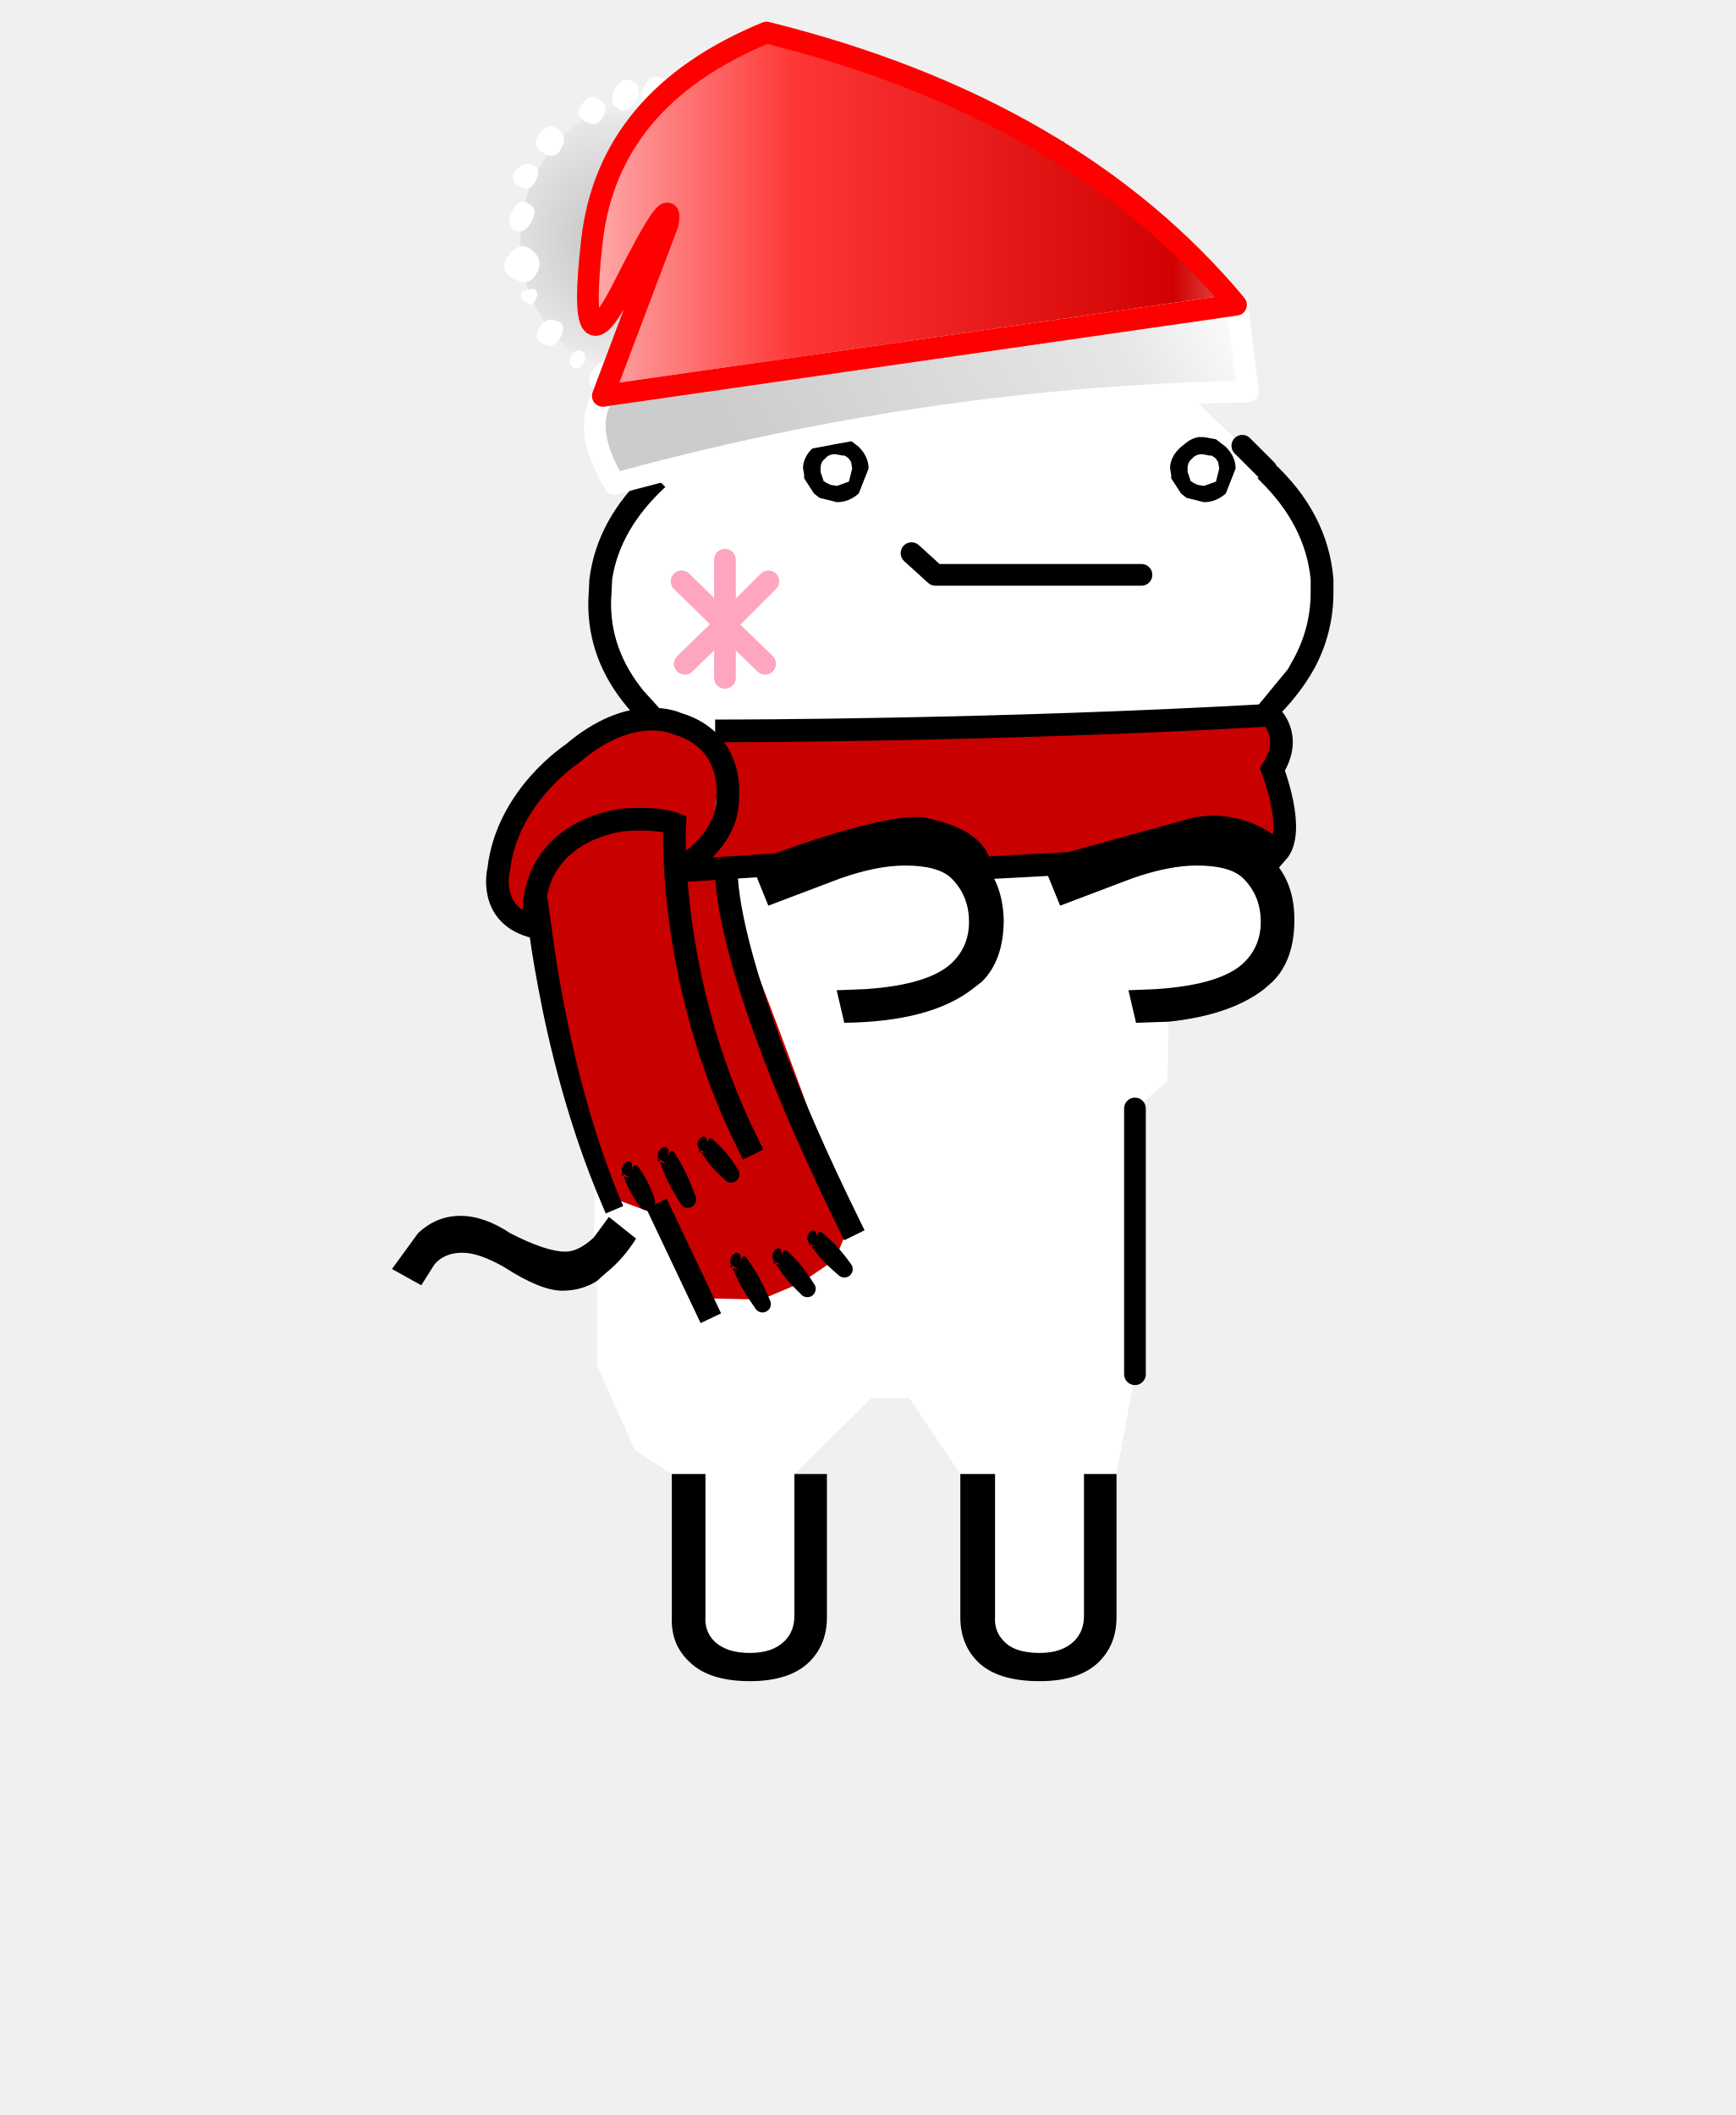
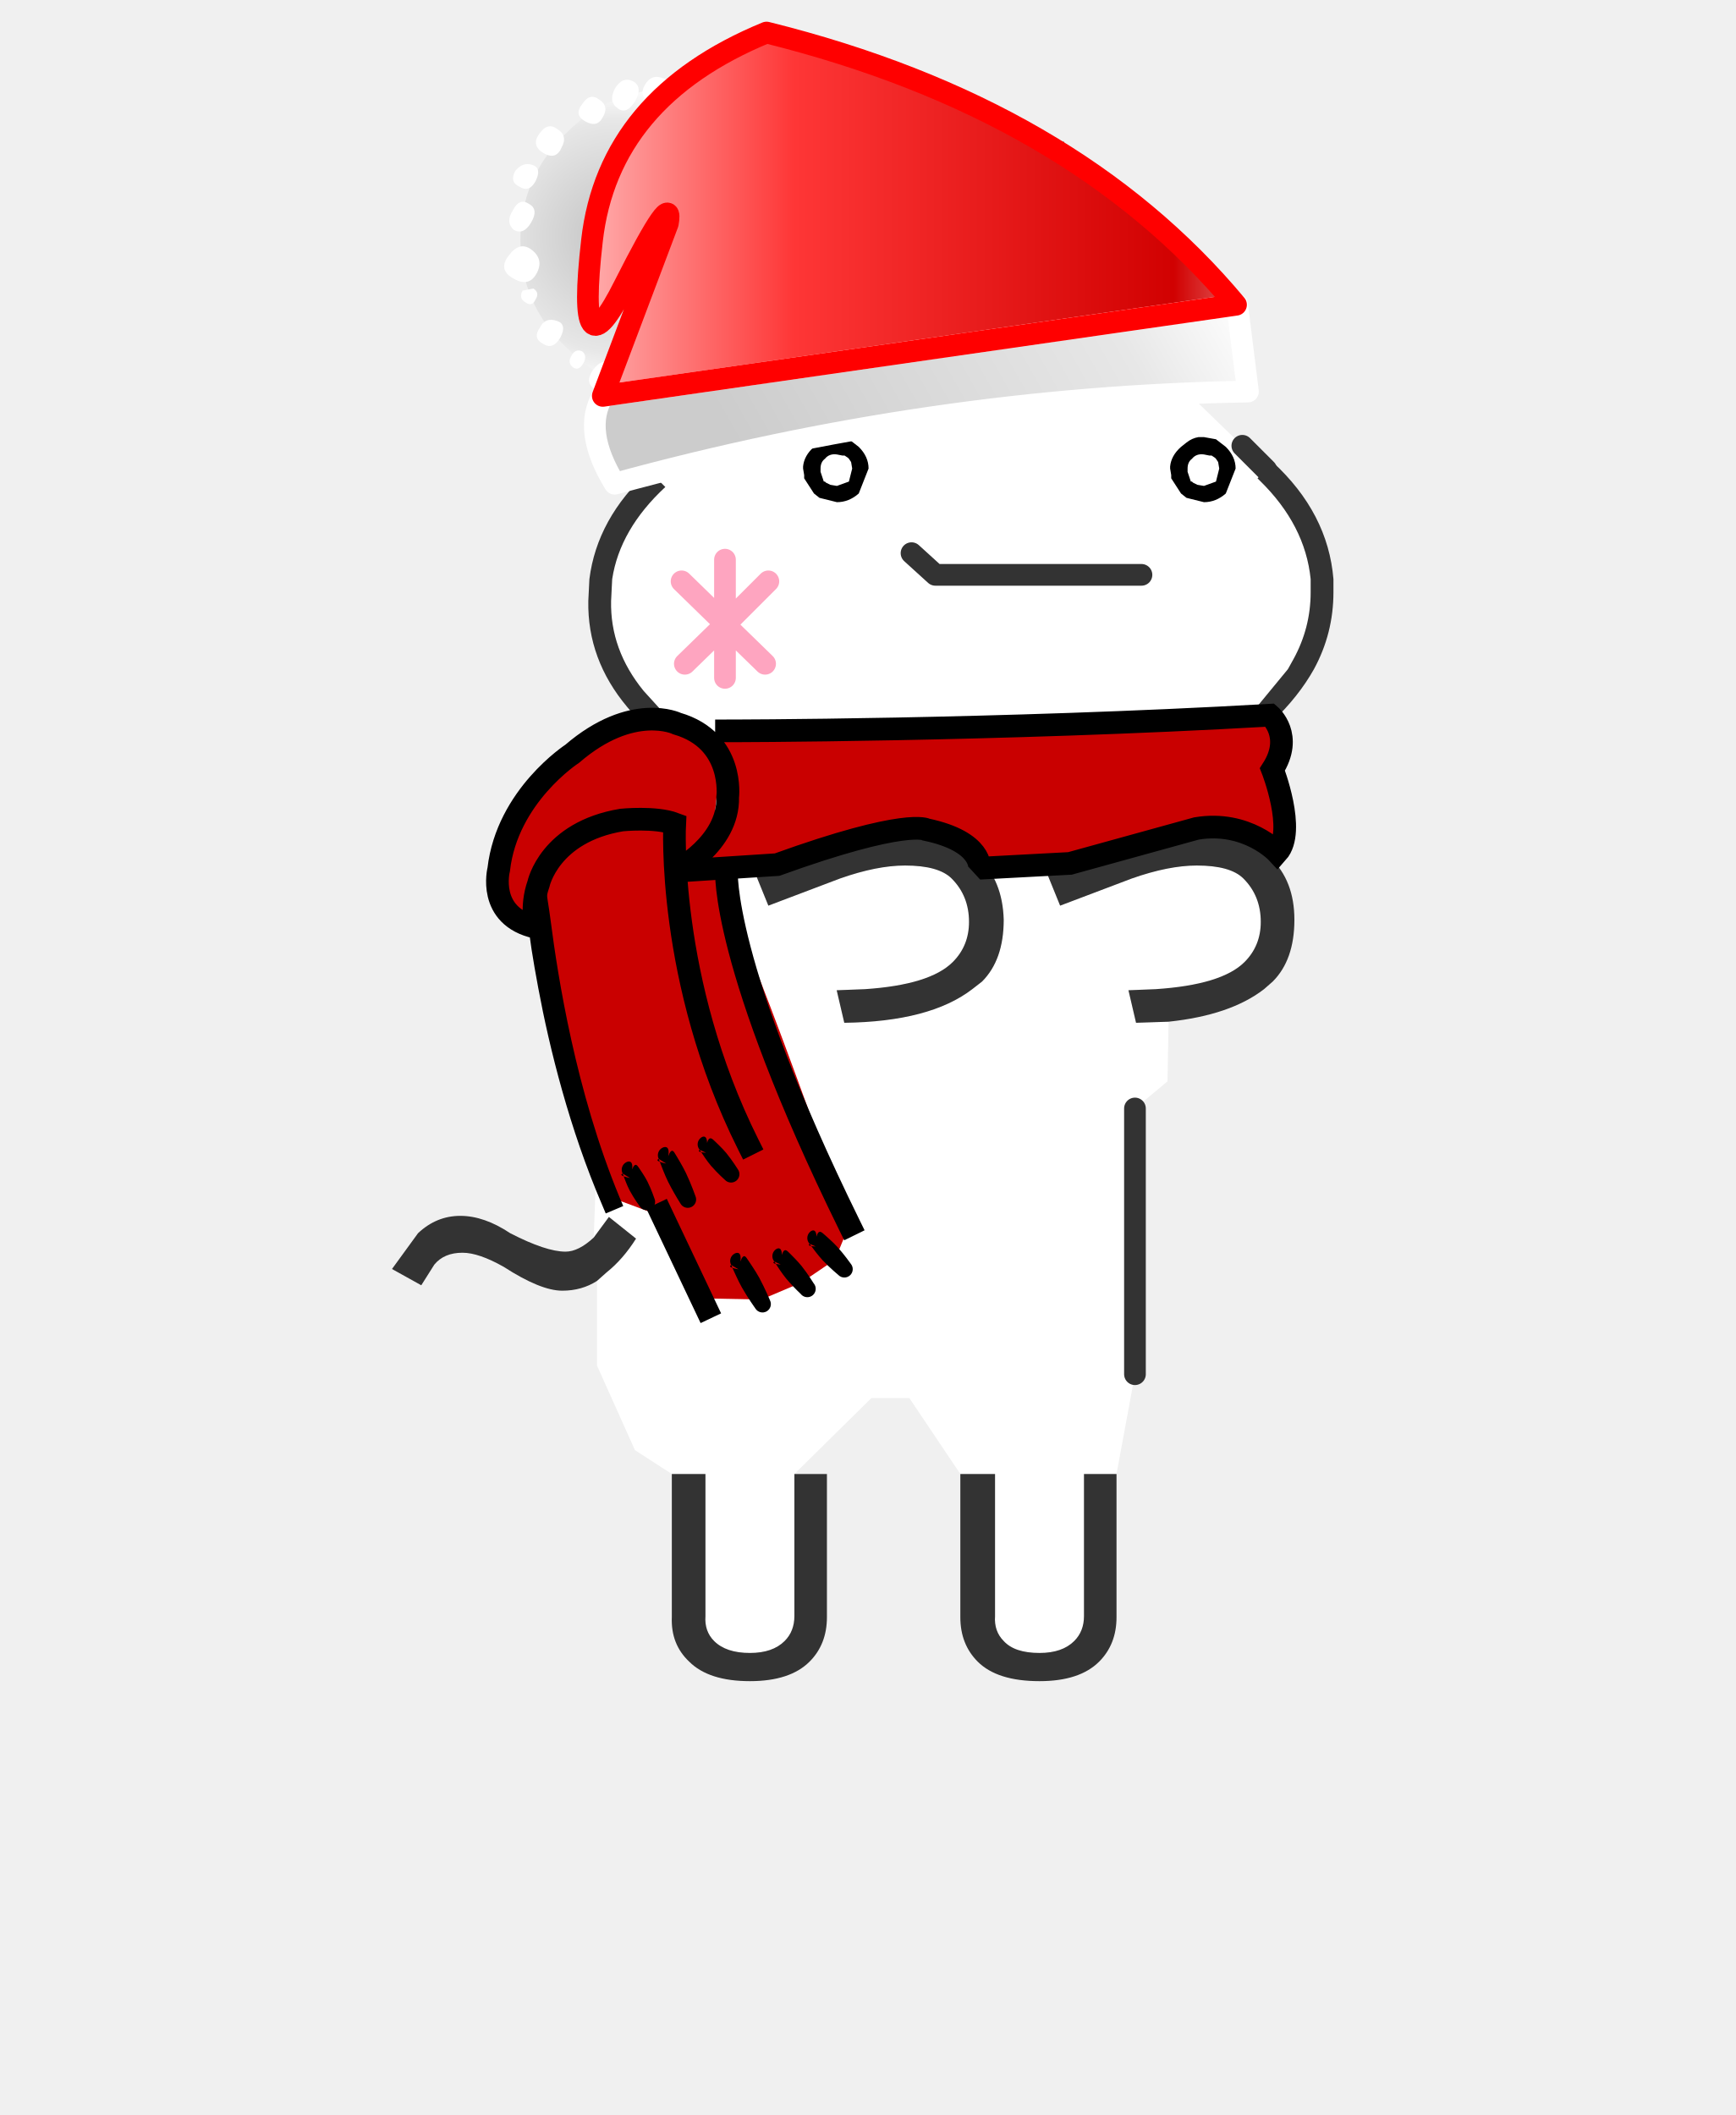
<svg xmlns="http://www.w3.org/2000/svg" xmlns:xlink="http://www.w3.org/1999/xlink" height="195" width="160" version="1.1" id="svg23">
  <defs id="defs21">
    <g id="j">
      <path d="M.25-60h3.9l1.2.55 3.9-8.6 3.85 8.6 1.25-.55 3.15 3.05 1.1 1.1-.4.4.1.1q2.1 2.05 2.35 4.55v.6q0 1.65-.8 3.1l-.25.45-1.4 1.7.15.15-.3.25-3.25.9v4.7l-3.25.7-3.1.9.65 1.6L12.4-37q1.7-.6 3-.6 1.55 0 2.15.6.8.8.8 2 0 1.1-.75 1.85-1.05 1.05-4.1 1.25l-1.25.05.35 1.5 1.5-.05-.05 2.75-1.5 1.25v12.25l-.85 4.6h-1.5V-3q0 .7-.45 1.15-.55.55-1.6.55Q7-1.3 6.5-1.85 6.05-2.3 6.1-3v-6.55H4.5l-2.35-3.5H.4l-3.55 3.5V-3q0 .7-.45 1.15-.55.55-1.6.55-1.1 0-1.65-.55-.45-.45-.4-1.15v-6.55H-8.8l-1.7-1.1-1.75-3.9v-3.9l.45-.4q.75-.6 1.35-1.55l-1.25-1-.7.95.4-10.95 1.75-12.8.4.35.75-.7-1-1.1q-1.55-1.9-1.5-4.15l.05-1q.35-2.3 2.45-4.25l-.75-.75.5-3.95.65.3 3.85-8.6 3.85 8.6L.25-60m5.1 22.05Q4.3-39 2.1-39q-1.35 0-4 .75l-3.1.9.65 1.6 3.3-1.25q1.7-.6 3-.6 1.55 0 2.15.6.8.8.8 2 0 1.1-.75 1.85Q3.1-32.1.1-31.9l-1.3.05.35 1.5q3.95-.05 5.9-1.55l.45-.35q1-1 1-2.85-.05-1.8-1.15-2.85" fill="#fff" fill-rule="evenodd" transform="translate(21.7 71)" id="path1" />
-       <path d="m4.15-60 5.1-11 5.1 11-1.25.55-3.85-8.6-3.9 8.6-1.2-.55m14.5 4.1.25-.3q2.55 2.35 2.8 5.4v.6q0 1.9-.9 3.55-.7 1.25-1.9 2.4l-.55-.55-.15-.15 1.4-1.7.25-.45q.8-1.45.8-3.1v-.6q-.25-2.5-2.35-4.55l-.1-.1.4-.4.05-.05M14.8-38.95l.75-.05q2.2 0 3.25 1.05 1.1 1.05 1.1 2.85 0 1.85-1 2.85l-.4.35q-1.55 1.2-4.4 1.5l-1.5.05-.35-1.5 1.25-.05q3.05-.2 4.1-1.25.75-.75.75-1.85 0-1.2-.8-2-.6-.6-2.15-.6-1.3 0-3 .6l-3.3 1.25-.65-1.6 3.1-.9 3.25-.7m-3.1 29.4v6.6q0 1.25-.8 2.05-.9.9-2.75.9Q6.2 0 5.3-.9q-.8-.8-.8-2.05v-6.6h1.6V-3q-.05.7.4 1.15.5.55 1.65.55 1.05 0 1.6-.55.45-.45.45-1.15v-6.55h1.5m-14.85 0h1.5v6.6q0 1.25-.8 2.05-.9.9-2.75.9Q-7.1 0-8-.9q-.85-.8-.8-2.05v-6.6h1.55V-3q-.05.7.4 1.15.55.55 1.65.55 1.05 0 1.6-.55.45-.45.45-1.15v-6.55m-9.1-8.9q-.7.45-1.6.45-1 0-2.7-1.1-1.15-.65-1.9-.65-.85 0-1.3.55l-.6.95-1.35-.75 1.2-1.65q.85-.8 1.95-.8t2.3.8q1.65.85 2.55.85.6 0 1.3-.65l.7-.95 1.25 1q-.6.95-1.35 1.55l-.45.4m2-25.75-.6-.7q-1.85-2.2-1.8-4.9l.05-1q.35-2.8 2.75-5l.75.75q-2.1 1.95-2.45 4.25l-.05 1q-.05 2.25 1.5 4.15l1 1.1-.75.7-.4-.35m.9-15.55L-9.9-60l5.05-11 5.1 11-1.25.55-3.85-8.6-3.85 8.6-.65-.3m14.7 21.8q1.1 1.05 1.15 2.85 0 1.85-1 2.85l-.45.35q-1.95 1.5-5.9 1.55l-.35-1.5 1.3-.05q3-.2 4.05-1.25.75-.75.75-1.85 0-1.2-.8-2-.6-.6-2.15-.6-1.3 0-3 .6l-3.3 1.25-.65-1.6 3.1-.9Q.75-39 2.1-39q2.2 0 3.25 1.05" fill="#000" fill-rule="evenodd" transform="translate(21.7 71)" id="path2" />
+       <path d="m4.15-60 5.1-11 5.1 11-1.25.55-3.85-8.6-3.9 8.6-1.2-.55m14.5 4.1.25-.3q2.55 2.35 2.8 5.4v.6q0 1.9-.9 3.55-.7 1.25-1.9 2.4l-.55-.55-.15-.15 1.4-1.7.25-.45q.8-1.45.8-3.1v-.6q-.25-2.5-2.35-4.55l-.1-.1.4-.4.05-.05M14.8-38.95l.75-.05q2.2 0 3.25 1.05 1.1 1.05 1.1 2.85 0 1.85-1 2.85l-.4.35q-1.55 1.2-4.4 1.5l-1.5.05-.35-1.5 1.25-.05q3.05-.2 4.1-1.25.75-.75.75-1.85 0-1.2-.8-2-.6-.6-2.15-.6-1.3 0-3 .6l-3.3 1.25-.65-1.6 3.1-.9 3.25-.7m-3.1 29.4v6.6q0 1.25-.8 2.05-.9.9-2.75.9Q6.2 0 5.3-.9q-.8-.8-.8-2.05v-6.6h1.6V-3q-.05.7.4 1.15.5.55 1.65.55 1.05 0 1.6-.55.45-.45.45-1.15v-6.55h1.5m-14.85 0h1.5v6.6q0 1.25-.8 2.05-.9.9-2.75.9Q-7.1 0-8-.9q-.85-.8-.8-2.05v-6.6h1.55V-3q-.05.7.4 1.15.55.55 1.65.55 1.05 0 1.6-.55.45-.45.45-1.15v-6.55m-9.1-8.9q-.7.45-1.6.45-1 0-2.7-1.1-1.15-.65-1.9-.65-.85 0-1.3.55l-.6.95-1.35-.75 1.2-1.65q.85-.8 1.95-.8t2.3.8q1.65.85 2.55.85.6 0 1.3-.65l.7-.95 1.25 1q-.6.95-1.35 1.55l-.45.4m2-25.75-.6-.7q-1.85-2.2-1.8-4.9l.05-1q.35-2.8 2.75-5l.75.75q-2.1 1.95-2.45 4.25l-.05 1q-.05 2.25 1.5 4.15l1 1.1-.75.7-.4-.35m.9-15.55L-9.9-60l5.05-11 5.1 11-1.25.55-3.85-8.6-3.85 8.6-.65-.3m14.7 21.8q1.1 1.05 1.15 2.85 0 1.85-1 2.85l-.45.35q-1.95 1.5-5.9 1.55l-.35-1.5 1.3-.05q3-.2 4.05-1.25.75-.75.75-1.85 0-1.2-.8-2-.6-.6-2.15-.6-1.3 0-3 .6l-3.3 1.25-.65-1.6 3.1-.9Q.75-39 2.1-39q2.2 0 3.25 1.05" fill="#333" fill-rule="evenodd" transform="translate(21.7 71)" id="path2" />
      <path d="m17.5-56.95 1.15 1.05-.05.05-1.1-1.1" fill="red" fill-rule="evenodd" transform="translate(21.7 71)" id="path3" />
-       <path d="M.25-60h3.9m8.4 33.6v12.25m6.05-41.7-1.1-1.1" fill="none" stroke="#000" stroke-linecap="round" stroke-linejoin="round" transform="translate(21.7 71)" id="path4" />
+       <path d="M.25-60h3.9m8.4 33.6v12.25m6.05-41.7-1.1-1.1" fill="none" stroke="#333" stroke-linecap="round" stroke-linejoin="round" transform="translate(21.7 71)" id="path4" />
    </g>
    <g id="k" transform="translate(11.45 4.1)">
      <use height="2" transform="translate(-.85 -4.1)" width="11.6" xlink:href="#a" id="use4" />
      <use height="6.45" transform="translate(-11.45 -3.8)" width="5" xlink:href="#b" id="use5" />
    </g>
    <g id="l" transform="translate(123.2 9.5)">
      <use height="14.9" transform="translate(-103.9 -6.95)" width="15.5" xlink:href="#c" id="use6" />
      <use height="21.8" transform="translate(-123.2 -9.5)" width="31.45" xlink:href="#d" id="use7" />
    </g>
    <g id="i" fill-rule="evenodd">
      <path d="M4.9-4.95Q7-2.9 7 0q0 2.9-2.1 4.9Q2.9 7 0 7q-2.9 0-4.95-2.1Q-7 2.9-7 0q0-2.9 2.05-4.95Q-2.9-7 0-7q2.9 0 4.9 2.05" fill="url(#e)" transform="translate(7.75 7.55)" id="path7" />
      <path d="M.45-7.5q.5-.2.8.3.3.5-.15.75L.5-6.5H.4q-.45.3-.75-.25-.3-.6.15-.75l.5.05.15-.05m1.35.15q.5-.25.85.35.3.6-.15.9-.4.3-.8-.35-.35-.65.1-.9m1.55.85q.45-.35.8.2.4.5-.15.8-.55.3-.8-.2-.3-.5.15-.8m3.9 3.3q.25.5-.2.7-.45.3-.75-.25-.3-.6.15-.75.45-.15.8.3M5.1-4.3q-.3-.55.2-.85.45-.35.85.25.35.5-.2.85-.6.35-.85-.25M6.5-.85q-.35-.6.1-.85.45-.3.75.3.35.55-.05.9-.45.25-.8-.35M6.25 1.5Q5.9.85 6.5.4q.55-.4 1.05.3.5.65-.25 1.05-.7.4-1.05-.25m.65.8q.2.35-.15.55-.3.2-.45-.15-.2-.3.1-.5l.5.1M5.3 3.7q.55-.2.8.3.35.5-.15.75-.45.3-.8-.3-.3-.6.15-.75M1.55 7.25q-.55.3-.85-.2-.2-.55.2-.85.5-.3.85.2t-.2.85m1.9-.35q-.65.4-.95-.2-.35-.6.2-1 .5-.35.95.25.45.65-.2.95m.65-1.25q-.2-.35.05-.55.3-.15.5.2t-.1.55q-.25.15-.45-.2m-5.9-12.1q-.3.2-.5-.1l.15-.55.45.15q.25.3-.1.5m-1.65.75q-.5.3-.8-.2-.25-.45.15-.8.45-.25.8.2.4.5-.15.8m-.65.4q.35.6-.15.95-.45.35-.8-.35-.4-.65.1-.95.45-.25.85.35m-1.4 1.6q-.3.2-.5-.2-.15-.4.1-.45.35-.1.5.2.2.25-.1.45m-.65 1.15q.45.65-.25 1-.7.4-1-.25-.3-.65.25-1t1 .25M-6.5-.9q.45.6-.2.95-.6.35-.95-.2-.3-.6.2-1 .55-.35.95.25m-.8 2.6q-.35-.65.1-.95.5-.25.85.35.3.6-.15.95-.4.25-.8-.35m2.45 2.45q.35.55-.2.85-.55.3-.85-.2-.2-.55.2-.85.5-.3.85.2m-.7-.45q-.6.35-.95-.4-.4-.75.2-.95.6-.2.95.4.4.55-.2.95m1.05 1.35q.6-.45 1.1.25.5.7-.2 1.15-.75.4-1.1-.3-.4-.65.2-1.1M-.4 7.3q-.3.15-.45-.2-.2-.35.1-.4.25-.15.45.15.2.25-.1.45m-2 0q-.45.25-.75-.3-.35-.6.05-.85.45-.25.8.3.3.55-.1.85" fill="#fff" transform="translate(7.75 7.55)" id="path8" />
    </g>
    <g id="d">
      <path d="M-92.95 7.75q.95 1.6-.55 4.05-14.6-4-29.2-4.25l.5-4h.05-.05.05l29.2 4.2" fill="url(#f)" fill-rule="evenodd" transform="translate(123.2 9.5)" id="path9" />
      <path d="M-122.15 3.55Q-114.6-5.5-100.5-9q7.3 3 8.05 9.6.75 6.55-1.5 2.05-2.3-4.55-2-2.85l3 7.95-29.2-4.2" fill="url(#g)" fill-rule="evenodd" transform="translate(123.2 9.5)" id="path10" />
      <path d="M-92.95 7.75q.95 1.6-.55 4.05-14.6-4-29.2-4.25l.5-4h.05l29.2 4.2m-29.25-4.2h.05" fill="none" stroke="#fff" stroke-linecap="round" stroke-linejoin="round" transform="translate(123.2 9.5)" id="path11" />
      <path d="M-122.15 3.55Q-114.6-5.5-100.5-9q7.3 3 8.05 9.6.75 6.55-1.5 2.05-2.3-4.55-2-2.85l3 7.95z" fill="none" stroke="red" stroke-linecap="round" stroke-linejoin="round" transform="translate(123.2 9.5)" id="path12" />
    </g>
    <linearGradient gradientTransform="matrix(-.0157 -.0091 .0025 -.0044 -107.85 7.65)" gradientUnits="userSpaceOnUse" id="f" spreadMethod="pad" x1="-819.2" x2="819.2">
      <stop offset=".204" stop-color="#ccc" id="stop12" />
      <stop offset=".804" stop-color="#e7e7e7" id="stop13" />
      <stop offset="1" stop-color="#fff" id="stop14" />
    </linearGradient>
    <linearGradient gradientTransform="matrix(.0283 0 0 .0102 -104.45 -.65)" gradientUnits="userSpaceOnUse" id="g" spreadMethod="pad" x1="-819.2" x2="819.2">
      <stop offset=".004" stop-color="#fff" id="stop15" />
      <stop offset=".18" stop-color="#d10101" id="stop16" />
      <stop offset=".557" stop-color="#fe3636" id="stop17" />
      <stop offset=".906" stop-color="#fff" id="stop18" />
    </linearGradient>
-     <path d="M10.25-2.6H.75l-1.1-1" fill="none" stroke="#000" stroke-linecap="round" stroke-linejoin="round" transform="translate(.85 4.1)" id="a" />
+     <path d="M10.25-2.6H.75l-1.1-1" fill="none" stroke="#333" stroke-linecap="round" stroke-linejoin="round" transform="translate(.85 4.1)" id="a" />
    <path d="m2-1.7-2 2 1.85 1.8M0 .3V.25v2.5M0 .3l-1.85 1.8M-2-1.7 0 .25V-2.7" fill="none" stroke="#fea5c0" stroke-linecap="round" stroke-linejoin="round" transform="translate(2.5 3.2)" id="h" />
    <use height="6.45" width="5" xlink:href="#h" id="b" />
    <use height="14.9" width="15.5" xlink:href="#i" id="c" />
    <radialGradient cx="0" cy="0" gradientTransform="translate(2.6 -.2) scale(.0086)" gradientUnits="userSpaceOnUse" id="e" r="819.2" spreadMethod="pad">
      <stop offset=".204" stop-color="#ccc" id="stop19" />
      <stop offset=".757" stop-color="#e7e7e7" id="stop20" />
      <stop offset="1" stop-color="#fff" id="stop21" />
    </radialGradient>
  </defs>
  <use height="71" transform="matrix(2 0 0 2 36.141 13)" width="43.4" xlink:href="#j" id="use21" />
  <path d="m 66.759,67.148 50.778,-1.222 0.666,2.555 -0.555,2.889 1,3.445 -1.222,4.444 -4.112,-2.666 -7,0.333 -7.444,2.667 -7.667,0.555 -5.889,-3.555 -7.666,1.111 -6.889,2.333 -7.445,0.556 1.875,-2.409 1.792,-5.814 -0.889,-2.555 -2.222,-2.445 -4.889,-1.222 -5.111,2.222 -4.556,4.778 -3.333,5.556 -0.222,2.889 1.555,2.444 1.778,1.667 7.445,24.777 4.777,1.778 3.334,7.445 5.555,0.111 3.667,-1.556 3.111,-2.111 1.333,-3.222 c 0,0 -11.921,-34.318 -12.995,-32.483" fill="#c90000" id="path4-5" style="display:inline" />
  <path d="m 66.981,67.384 c 0,0 24.889,0 50.111,-1.445 0,0 2.222,1.889 0.222,5 0,0 2.223,5.667 0.445,7.667 0,0 -2.778,-3 -7.445,-2.222 l -11.666,3.222 -8.334,0.444 c 0,0 0.334,-2.444 -4.888,-3.555 0,0 -1.778,-1.111 -13.778,3.222 l -9.362,0.606 c 0,0 4.917,-2.495 4.806,-6.828 0,0 0.667,-5.222 -4.666,-6.778 0,0 -4.112,-2 -9.667,2.778 0,0 -6,3.889 -6.778,10.666 0,0 -1.111,4.334 3.445,5.334 0,0 -0.556,-1.778 0.222,-4 0,0 1,-4.778 7.666,-5.889 0,0 3.112,-0.32 4.889,0.347 0,0 -0.777,14.444 6.778,29.555" fill="none" stroke="#000000" stroke-width="2.09" stroke-linecap="square" stroke-miterlimit="1.5" id="path5" />
  <path d="m 50.414,82.438 c 0.043,-0.067 0.067,-0.129 -0.002,-0.136 v -1.016 h -0.875 c -0.143,-0.012 -0.785,0.086 -0.901,0.902 -0.021,0.146 -0.033,0.457 -0.032,0.918 10e-4,0.416 10e-4,0.966 0.056,1.634 0.127,1.56 0.482,3.758 0.969,6.367 1.038,5.569 2.884,12.994 5.878,19.963 l 0.341,0.808 1.614,-0.681 -0.341,-0.807 c -4.045,-9.769 -5.698,-20.425 -6.34,-25.417 a 48.495,48.495 0 0 0 -0.143,-1.034 c -0.104,-0.7 -0.196,-1.207 -0.224,-1.501 z m -0.002,-0.136 h -0.014 c -0.031,0 0.008,0.071 0.014,0.128 v 0.01 l 0.002,-0.002 -0.002,-0.008 z m 14.236,23.927 -0.096,-0.148 c -0.023,-0.034 -0.034,-0.077 -0.045,-0.069 -0.175,0.113 -0.042,0.179 0.141,0.217 0.088,0.136 0.211,0.323 0.361,0.534 0.161,0.226 0.341,0.485 0.548,0.724 0.597,0.69 1.278,1.295 1.278,1.295 a 0.772,0.772 0 0 0 1.181,-0.992 c 0,0 -0.478,-0.775 -1.055,-1.483 -0.2,-0.244 -0.424,-0.467 -0.619,-0.664 -0.263,-0.267 -0.487,-0.469 -0.593,-0.569 -0.303,-0.287 -0.467,-0.039 -0.555,0.305 -0.011,-0.695 -0.351,-0.669 -0.598,-0.461 a 0.77,0.77 0 0 0 -0.094,1.086 l 0.59,0.275 c 0,0 -0.25,-0.009 -0.444,-0.05 z m -3.816,0.886 -0.06,-0.162 c -0.018,-0.048 -0.02,-0.103 -0.036,-0.097 -0.23,0.085 -0.106,0.181 0.096,0.259 0.072,0.193 0.177,0.476 0.311,0.802 0.133,0.323 0.28,0.692 0.458,1.048 a 25.231,25.231 0 0 0 1.131,1.992 0.772,0.772 0 0 0 1.387,-0.675 c 0,0 -0.379,-1.082 -0.869,-2.119 -0.17,-0.36 -0.369,-0.704 -0.542,-1.008 -0.231,-0.409 -0.435,-0.73 -0.529,-0.886 -0.229,-0.379 -0.432,-0.049 -0.569,0.332 0.16,-0.859 -0.208,-0.939 -0.522,-0.786 a 0.77,0.77 0 0 0 -0.356,1.03 l 0.694,0.434 c 0,0 -0.353,-0.07 -0.594,-0.164 z m -3.332,1.337 -0.063,-0.175 c -0.014,-0.036 -0.015,-0.077 -0.027,-0.073 -0.225,0.082 -0.107,0.173 0.09,0.248 0.051,0.14 0.12,0.328 0.208,0.54 0.099,0.239 0.209,0.512 0.348,0.771 0.404,0.75 0.907,1.433 0.907,1.433 a 0.772,0.772 0 0 0 1.369,-0.71 c 0,0 -0.268,-0.805 -0.648,-1.567 -0.132,-0.263 -0.292,-0.51 -0.43,-0.728 -0.187,-0.296 -0.352,-0.523 -0.428,-0.635 -0.234,-0.34 -0.416,-0.086 -0.54,0.257 0.096,-0.752 -0.253,-0.809 -0.549,-0.656 a 0.77,0.77 0 0 0 -0.329,1.039 l 0.684,0.417 c 0,0 -0.354,-0.069 -0.592,-0.161 z" id="path6" style="display:inline" />
  <path d="m 66.981,80.286 c 0,0 -0.555,8.471 11.333,32.667" fill="none" stroke="#000000" stroke-width="2.09" stroke-linecap="square" stroke-miterlimit="1.5" id="path7-7" style="display:inline" />
  <path d="m 74.796,114.888 -0.101,-0.137 c -0.026,-0.036 -0.041,-0.081 -0.053,-0.072 -0.162,0.119 -0.025,0.179 0.154,0.209 0.104,0.143 0.253,0.345 0.434,0.573 0.188,0.235 0.398,0.505 0.633,0.753 0.68,0.717 1.44,1.346 1.44,1.346 a 0.772,0.772 0 0 0 1.134,-1.046 c 0,0 -0.566,-0.808 -1.227,-1.543 -0.228,-0.255 -0.481,-0.486 -0.7,-0.691 -0.296,-0.277 -0.547,-0.487 -0.665,-0.59 -0.32,-0.28 -0.481,-0.021 -0.561,0.33 -0.026,-0.699 -0.366,-0.658 -0.604,-0.439 a 0.772,0.772 0 0 0 -0.043,1.09 l 0.566,0.248 c 0,0 -0.225,0 -0.407,-0.031 z" id="path8-5" style="display:inline" />
  <path d="m 60.981,111.926 4.111,8.667" fill="none" stroke="#000000" stroke-width="2.09" stroke-linecap="square" stroke-miterlimit="1.5" id="path9-5" style="display:inline" />
  <path d="m 67.533,116.897 -0.069,-0.158 c -0.021,-0.047 -0.026,-0.102 -0.041,-0.095 -0.218,0.095 -0.09,0.185 0.11,0.253 0.082,0.19 0.202,0.467 0.354,0.785 0.15,0.316 0.318,0.677 0.515,1.022 0.569,0.998 1.238,1.93 1.238,1.93 a 0.772,0.772 0 0 0 1.349,-0.749 c 0,0 -0.438,-1.06 -0.984,-2.071 -0.19,-0.35 -0.407,-0.683 -0.596,-0.978 -0.254,-0.396 -0.475,-0.706 -0.577,-0.857 -0.249,-0.365 -0.442,-0.046 -0.568,0.333 0.122,-0.838 -0.244,-0.895 -0.546,-0.727 a 0.772,0.772 0 0 0 -0.3,1.049 l 0.674,0.396 c 0,0 -0.328,-0.052 -0.559,-0.133 z m 3.997,-0.365 -0.094,-0.148 c -0.024,-0.037 -0.035,-0.082 -0.048,-0.074 -0.177,0.114 -0.043,0.182 0.142,0.222 0.094,0.146 0.225,0.351 0.387,0.583 0.17,0.243 0.359,0.521 0.576,0.779 a 18.06,18.06 0 0 0 1.335,1.408 0.771,0.771 0 1 0 1.195,-0.974 c 0,0 -0.505,-0.83 -1.109,-1.592 -0.209,-0.264 -0.443,-0.506 -0.647,-0.721 -0.274,-0.29 -0.508,-0.51 -0.618,-0.619 -0.302,-0.299 -0.468,-0.037 -0.559,0.316 0.002,-0.72 -0.343,-0.701 -0.596,-0.495 a 0.771,0.771 0 0 0 -0.111,1.085 l 0.598,0.284 c 0,0 -0.254,-0.011 -0.451,-0.054 z" id="path10-6" style="display:inline" />
  <use height="6.75" transform="matrix(2,0,0,2,61.841,50)" width="22.2" xlink:href="#k" id="use22" style="display:inline" />
  <g id="gikopoipoi_eyes_closed" style="display:none" fill="none" stroke="#000" stroke-linecap="round" stroke-linejoin="round">
    <path d="M107.76 43.4h6.3" stroke-width="3" id="path22" />
    <path d="M-.05 1.55H3.1" stroke-width="1.5" style="display:inline" transform="matrix(2 0 0 2 74.019 40.3)" id="path23" />
  </g>
  <path d="m 76.76,40.3 h 0.4 l 1.11,0.2 0.905,0.7 q 0.905,0.9 0.905,2 l -0.905,2.3 q -0.907,0.8 -2.012,0.8 l -1.61,-0.4 -0.505,-0.4 -0.905,-1.4 v -0.3 l -0.1,-0.6 V 43 q 0.1,-1 1.005,-1.8 l 0.505,-0.4 q 0.502,-0.4 1.105,-0.5 h 0.1 m 0.907,1.7 -0.502,-0.1 q -0.705,-0.1 -1.108,0.4 -0.402,0.3 -0.402,0.9 v 0.3 l 0.3,0.9 h 0.102 l 0.1,0.1 0.403,0.2 0.605,0.1 1.105,-0.4 0.302,-1.2 -0.1,-0.6 -0.2,-0.3 -0.1,-0.1 -0.302,-0.2 h -0.203 m 32.936,-1.7 h 0.4 l 1.108,0.2 0.907,0.7 q 0.905,0.9 0.905,2 l -0.905,2.3 q -0.907,0.8 -2.013,0.8 l -1.61,-0.4 -0.504,-0.4 -0.905,-1.4 v -0.3 l -0.1,-0.6 V 43 q 0.1,-1 1.005,-1.8 l 0.504,-0.4 q 0.503,-0.4 1.106,-0.5 h 0.1 m 0.907,1.7 -0.503,-0.1 q -0.705,-0.1 -1.107,0.4 -0.403,0.3 -0.403,0.9 v 0.3 l 0.3,0.9 h 0.103 l 0.1,0.1 0.403,0.2 0.604,0.1 1.108,-0.4 0.3,-1.2 -0.1,-0.6 -0.2,-0.3 -0.1,-0.1 -0.303,-0.2 h -0.202" style="display:inline;stroke-width:2.006" id="gikopoipoi_eyes_open" fill-rule="evenodd" />
  <use height="21.8" transform="matrix(-1.9994,0,0,2,116.059,2)" width="34.8" xlink:href="#l" id="use23" style="display:inline" />
</svg>
